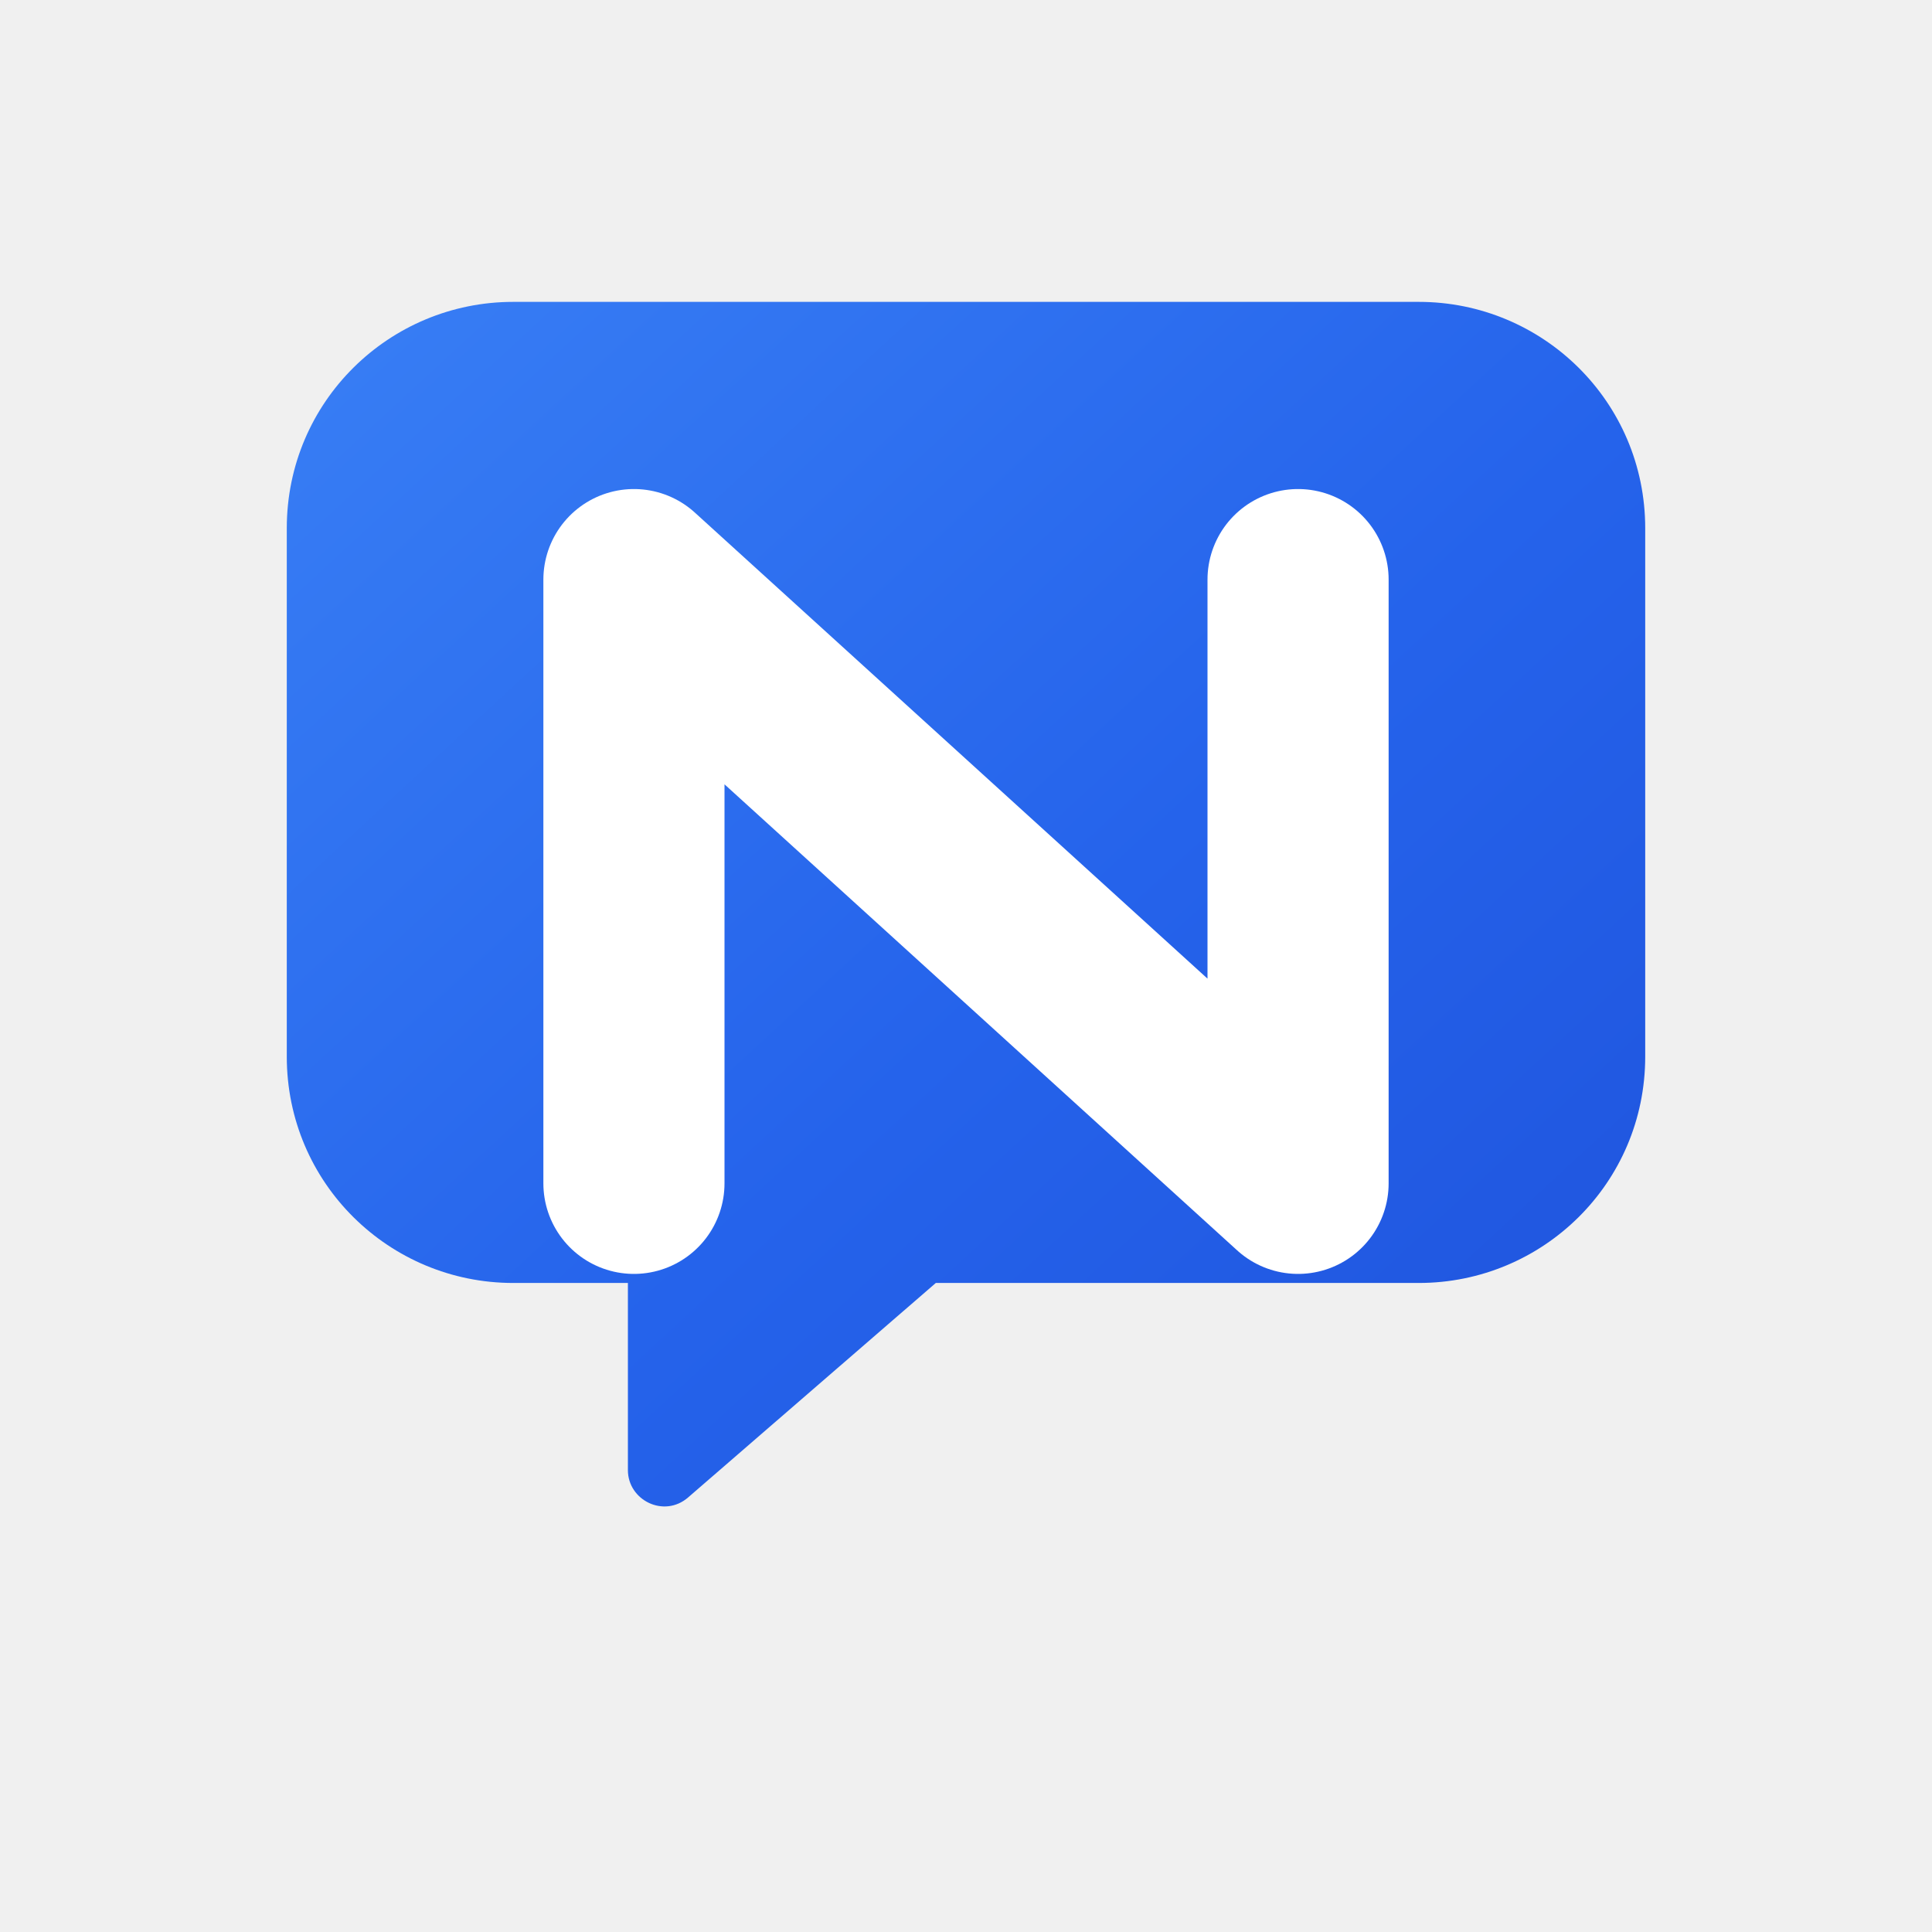
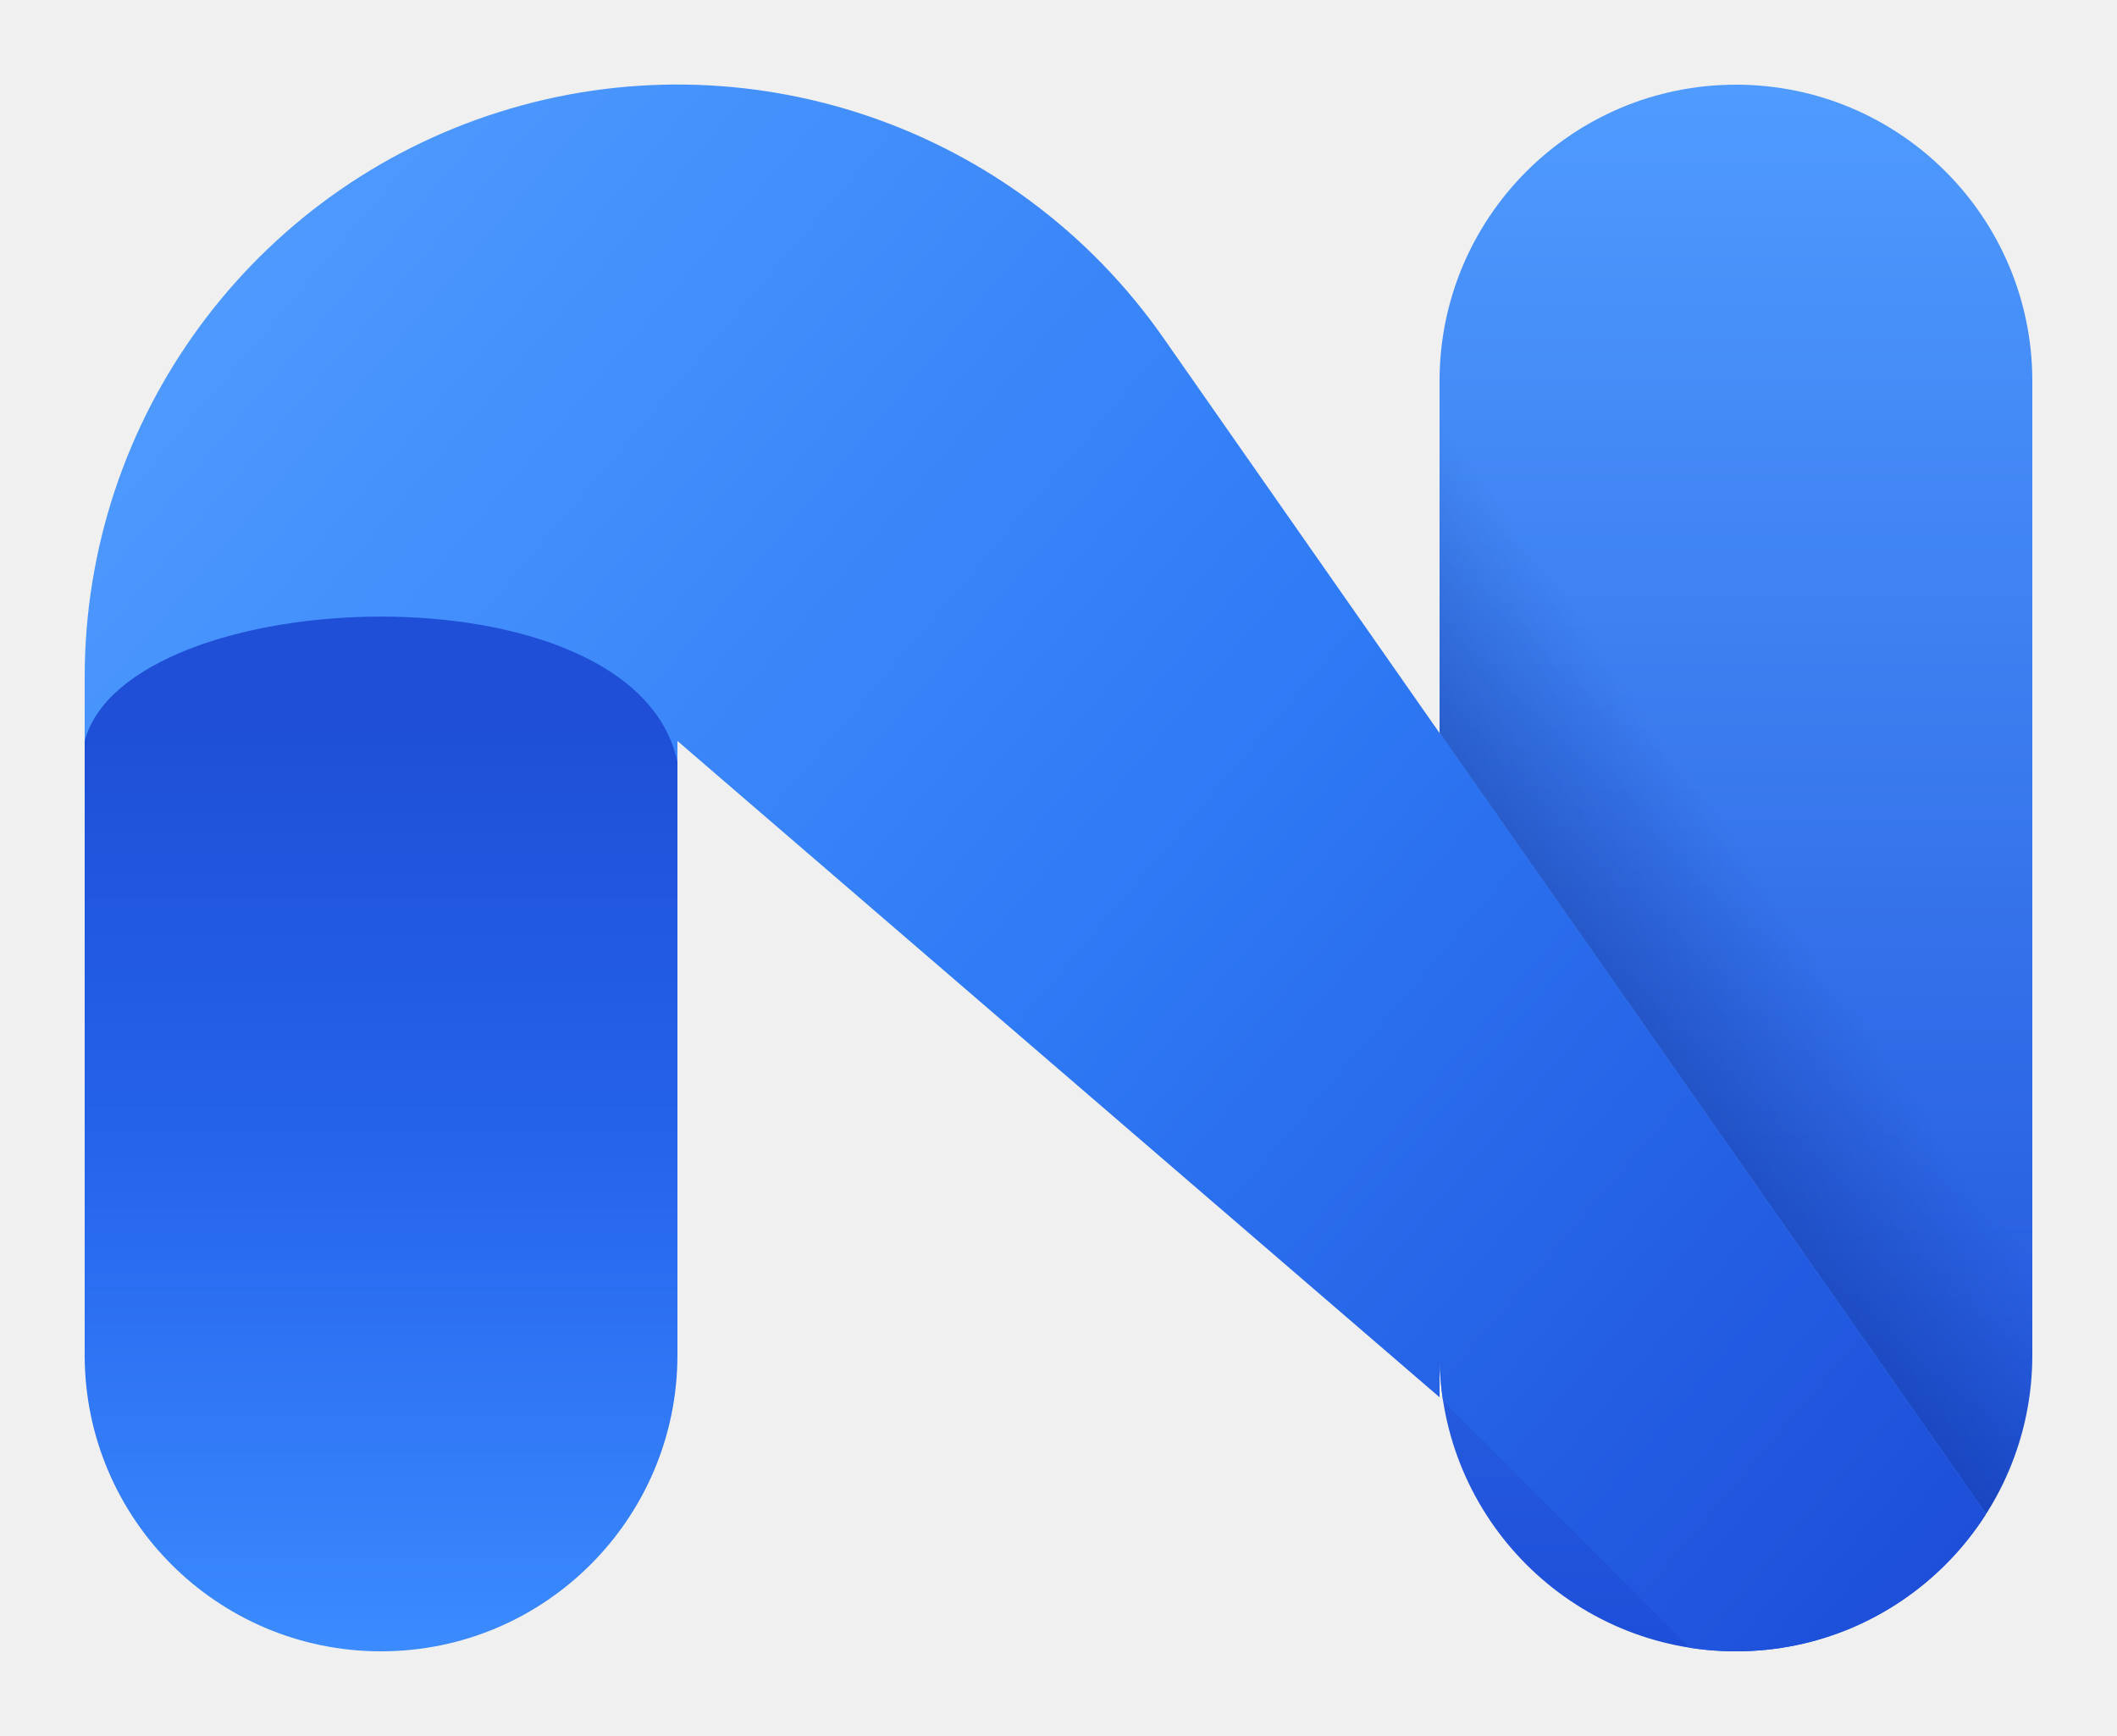
- <svg xmlns="http://www.w3.org/2000/svg" viewBox="0 0 64 64" fill="none">
+ <svg xmlns="http://www.w3.org/2000/svg" viewBox="6 14 100 82" fill="none">
  <defs>
-     <linearGradient id="nx" x1="8" y1="6" x2="56" y2="58" gradientUnits="userSpaceOnUse">
-       <stop stop-color="#3B82F6" />
-       <stop offset="0.52" stop-color="#2563EB" />
+     <linearGradient id="i-band" x1="16" y1="24" x2="96" y2="92" gradientUnits="userSpaceOnUse">
+       <stop stop-color="#4F9BFF" />
+       <stop offset="0.5" stop-color="#2F7BF6" />
      <stop offset="1" stop-color="#1D4ED8" />
    </linearGradient>
+     <linearGradient id="i-left" x1="24" y1="48" x2="24" y2="92" gradientUnits="userSpaceOnUse">
+       <stop stop-color="#1E4FD6" />
+       <stop offset="0.45" stop-color="#2563EB" />
+       <stop offset="1" stop-color="#3B8BFF" />
+     </linearGradient>
+     <linearGradient id="i-right" x1="88" y1="18" x2="88" y2="92" gradientUnits="userSpaceOnUse">
+       <stop stop-color="#4F9BFF" />
+       <stop offset="1" stop-color="#1D4ED8" />
+     </linearGradient>
+     <linearGradient id="i-shade" x1="88" y1="68.6" x2="95" y2="63.7" gradientUnits="userSpaceOnUse">
+       <stop stop-color="#0B2A8F" stop-opacity="0.35" />
+       <stop offset="1" stop-color="#0B2A8F" stop-opacity="0" />
+     </linearGradient>
+     <clipPath id="i-bclip">
+       <rect x="0" y="0" width="74" height="120" />
+       <path d="M74 32 a14 14 0 0 1 28 0 V78 a14 14 0 0 1 -28 0 Z" />
+     </clipPath>
+     <clipPath id="i-rclip">
+       <path d="M74 32 a14 14 0 0 1 28 0 V78 a14 14 0 0 1 -28 0 Z" />
+     </clipPath>
  </defs>
-   <g>
-     <path d="M9.5 17.5c0-4.2 3.4-7.5 7.5-7.5h30c4.1 0 7.5 3.3 7.5 7.5V35c0 4.2-3.4 7.5-7.5 7.5H31l-8.2 7.1c-.8.7-2 .1-2-.9v-6.2h-3.8c-4.1 0-7.5-3.3-7.5-7.5V17.5z" fill="url(#nx)" />
-     <path d="M21 39.2V19.2L43 39.2V19.2" fill="none" stroke="#FFFFFF" stroke-width="6" stroke-linecap="round" stroke-linejoin="round" />
+   <g transform="translate(0 0) scale(1)" class="nx-mark">
+     <path d="M74 32 a14 14 0 0 1 28 0 V78 a14 14 0 0 1 -28 0 Z" fill="url(#i-right)" />
+     <path d="M10 72 V46 A28 28 0 0 1 60.94 29.94 L112 103 L90 96 L74 80 L38 49 V72 Z" fill="url(#i-band)" clip-path="url(#i-bclip)" />
+     <path d="M74 18 H102 V88.6 L74 48.6 Z" fill="url(#i-shade)" clip-path="url(#i-rclip)" />
+     <path d="M10 49 C12 41.5 36 40.5 38 50 V78 a14 14 0 0 1 -28 0 Z" fill="url(#i-left)" />
  </g>
</svg>
